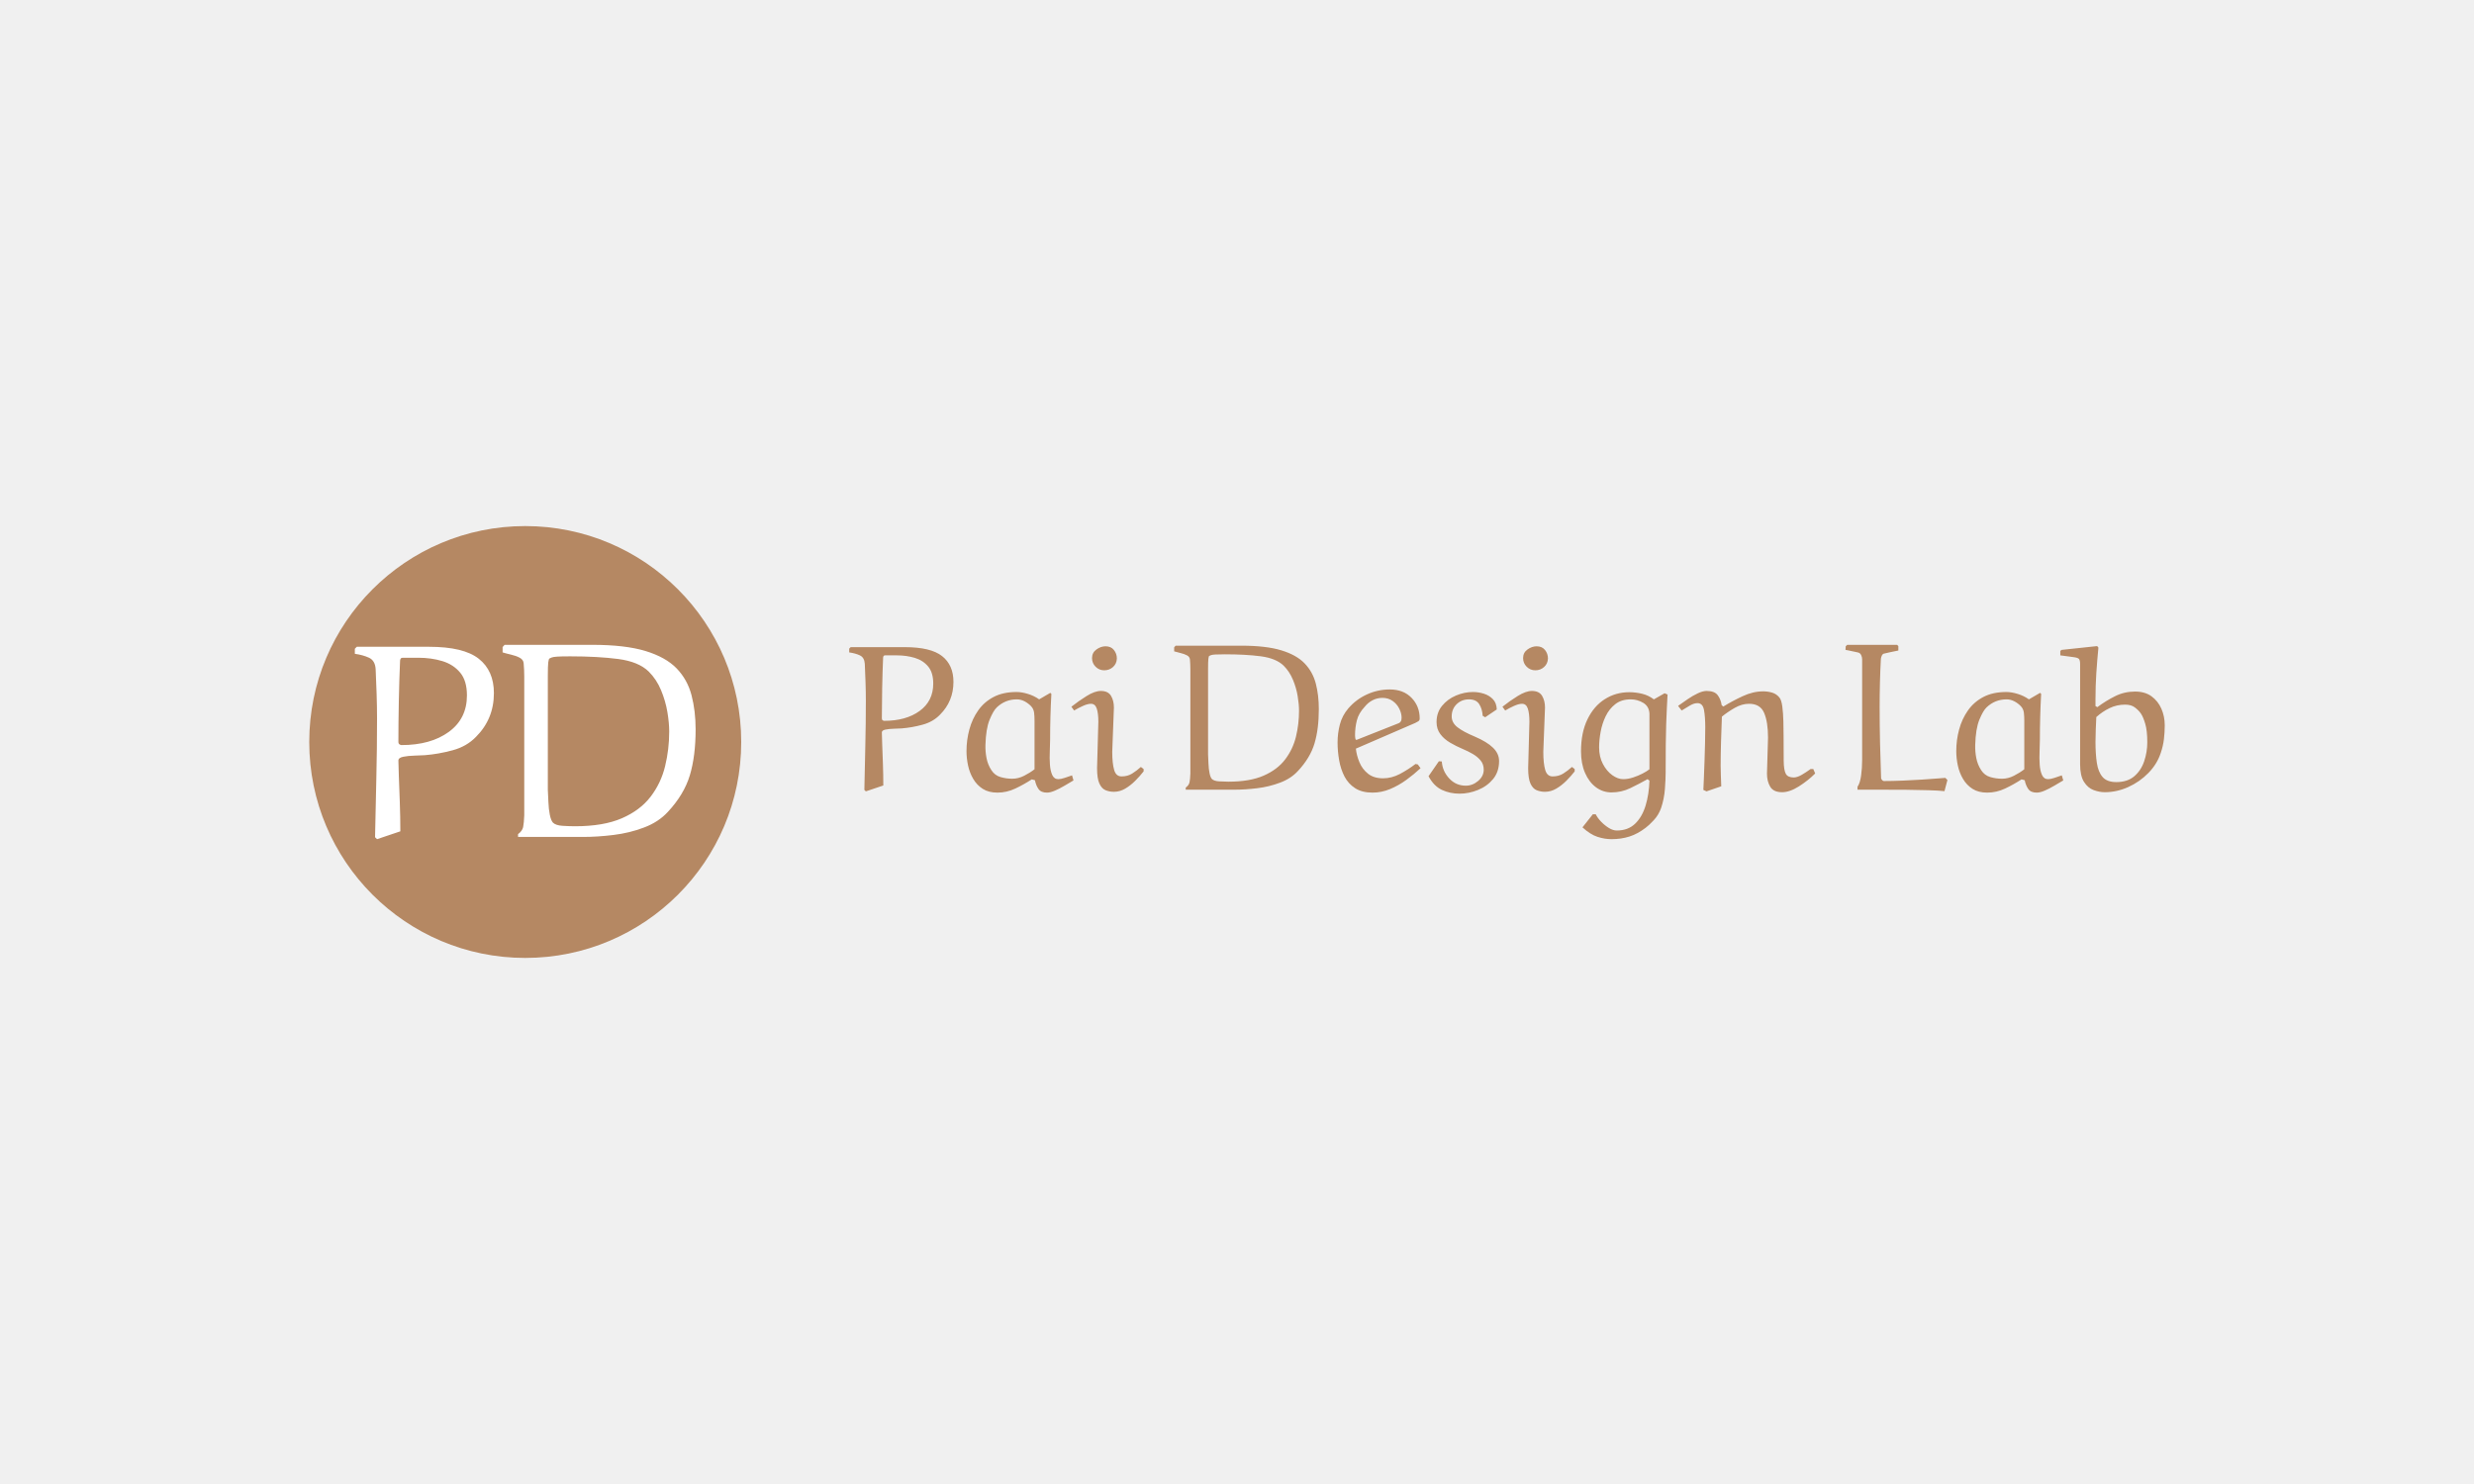
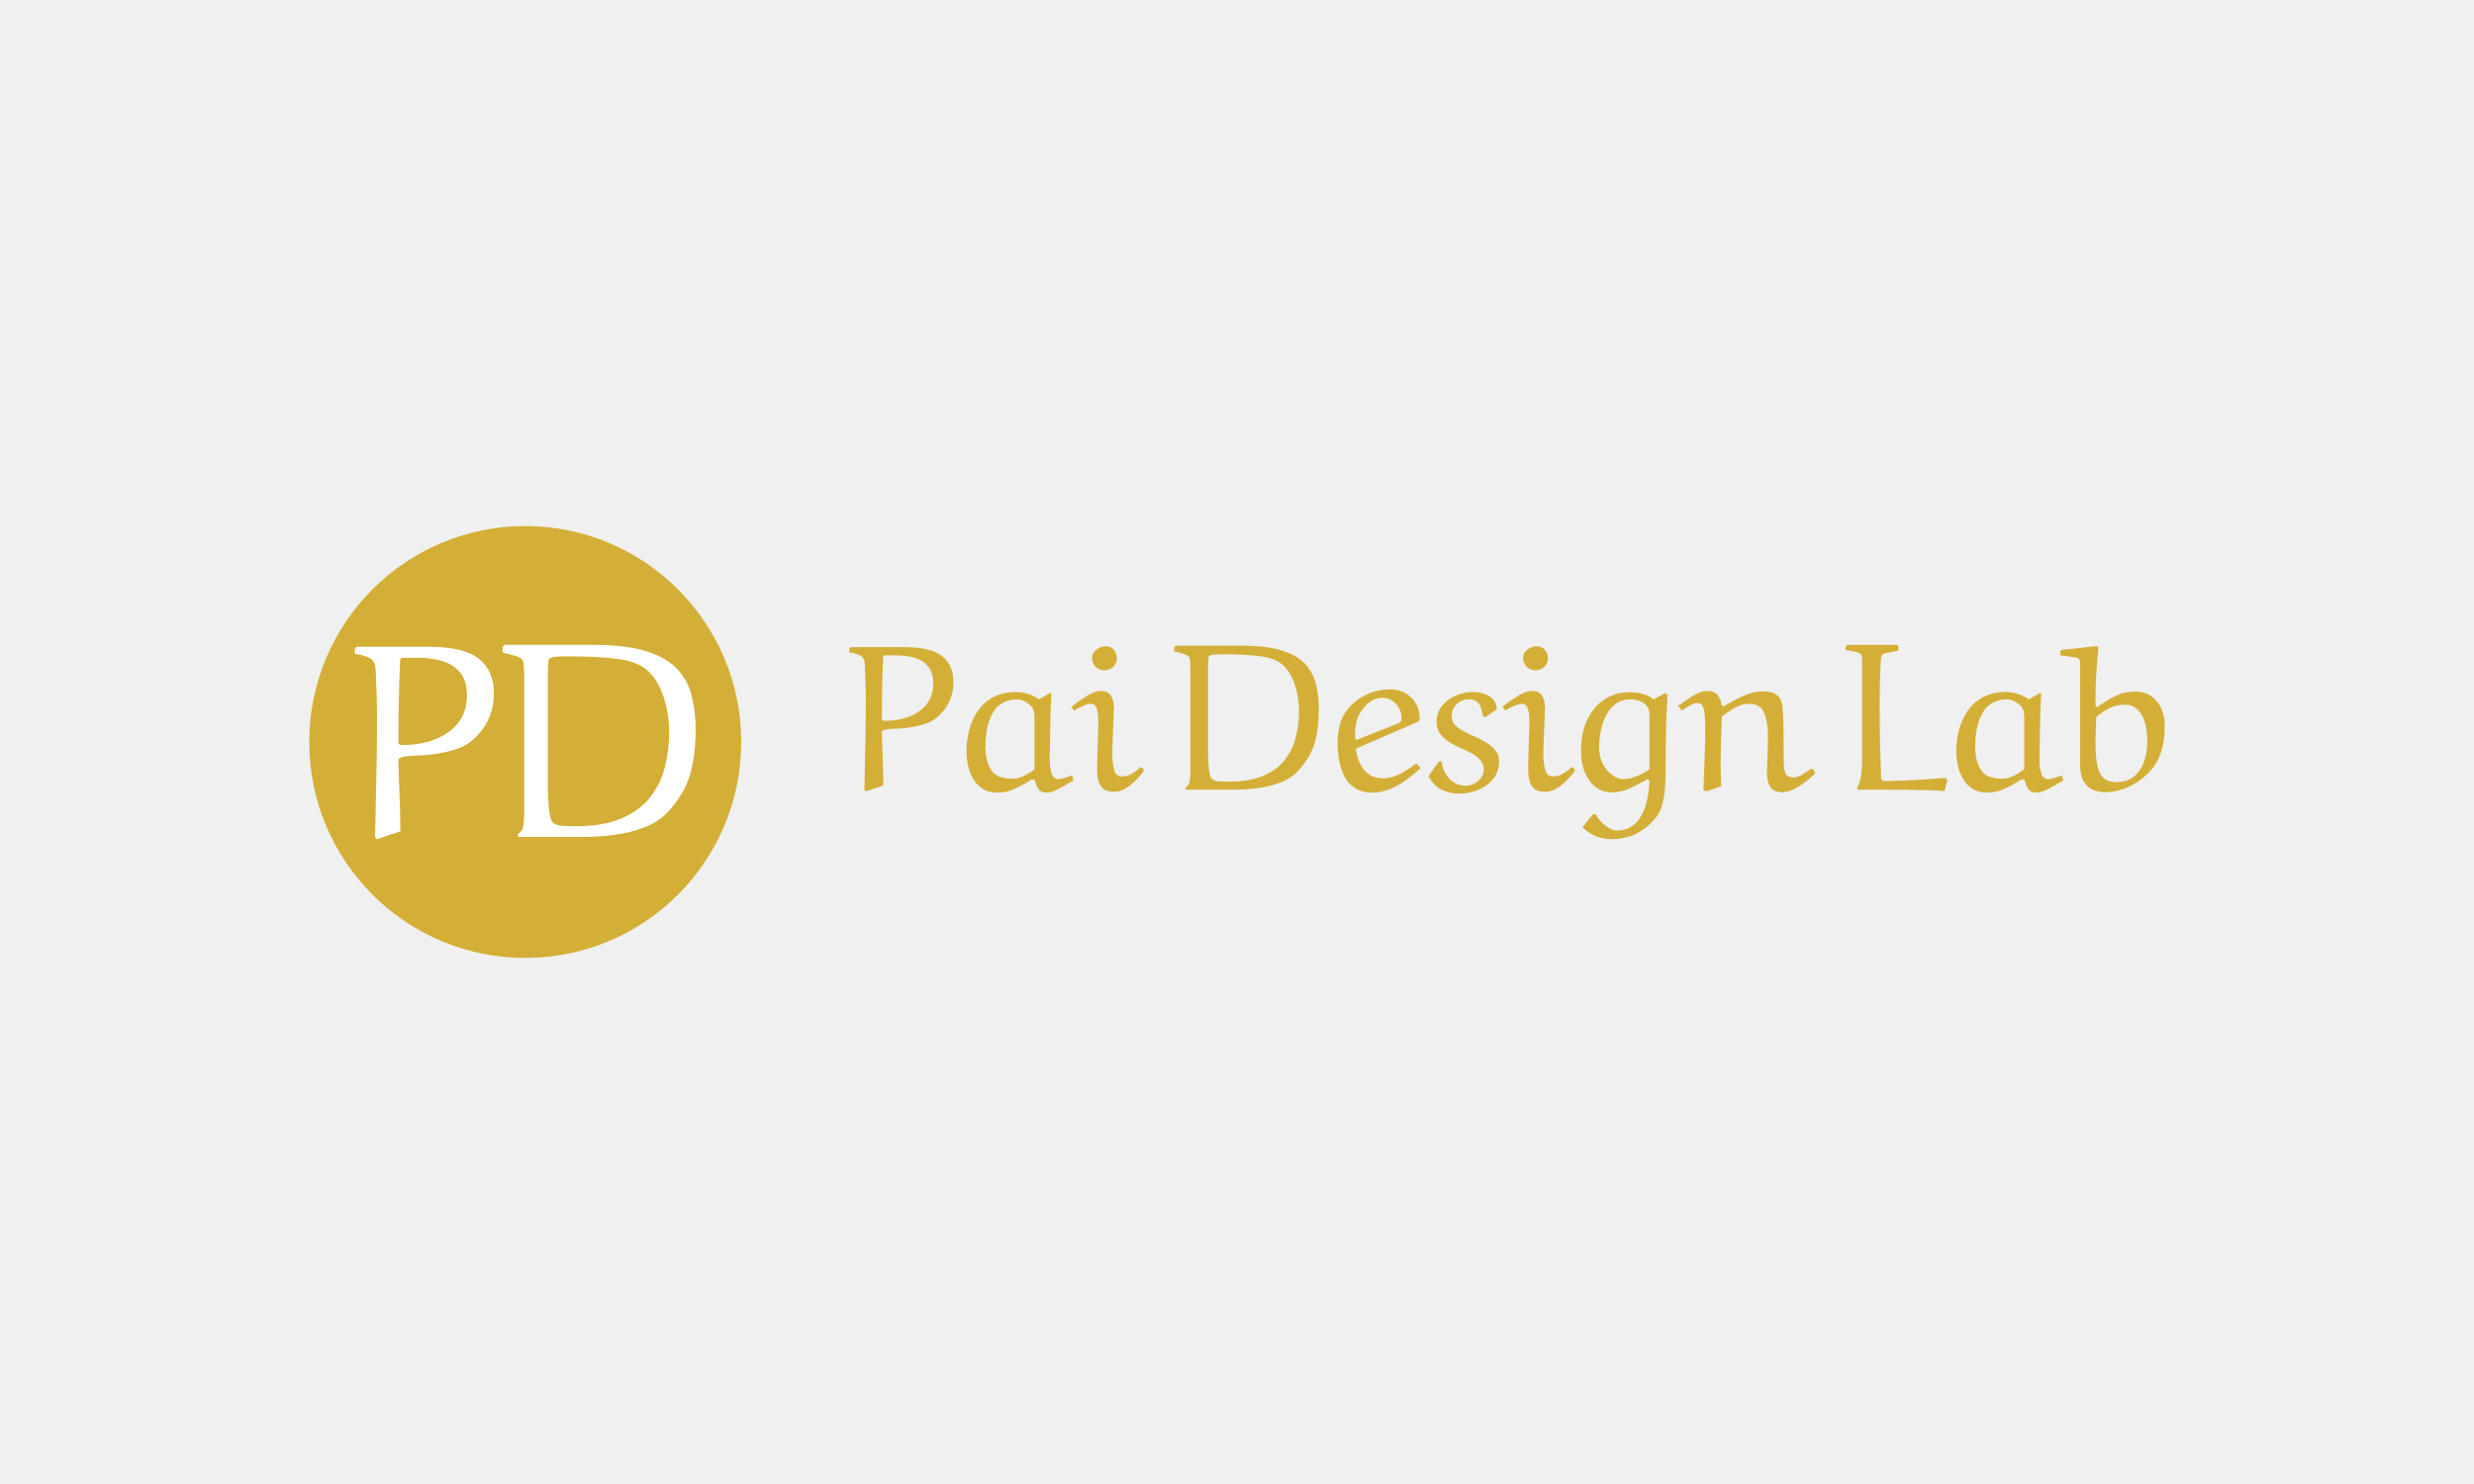
<svg xmlns="http://www.w3.org/2000/svg" version="1.1" width="100%" height="100%" viewBox="0 0 1000 600">
  <rect width="1000" height="600" x="0" y="0" fill="none" />
  <g>
-     <circle r="166.667" cx="405.303" cy="427.525" fill="#b58863" transform="matrix(0.5238094,0,0,0.5238094,0,76.05824)" />
+     <circle r="166.667" cx="405.303" cy="427.525" fill="rgb(212 175 55)" transform="matrix(0.5238094,0,0,0.5238094,0,76.05824)" />
    <path d="M308.926 496.473L308.926 496.473L290.952 502.525L289.416 501.02Q289.868 478.258 290.41 455.376Q290.952 432.523 290.952 409.52L290.952 409.52Q290.952 400.006 290.62 390.341Q290.289 380.707 289.868 371.162L289.868 371.162Q289.416 364.659 284.779 362.491Q280.112 360.323 273.82 359.45L273.82 359.45L273.82 355.566L275.325 354.031L331.056 354.031Q357.702 354.031 369.414 363.244Q381.126 372.457 381.126 389.799L381.126 389.799Q381.126 409.761 367.246 423.611L367.246 423.611Q360.11 430.988 349.271 433.908Q338.432 436.859 327.804 437.702L327.804 437.702Q324.763 437.943 319.886 438.033Q315.008 438.154 311.214 438.906Q307.421 439.659 307.421 441.827L307.421 441.827Q307.421 444.446 307.752 453.328Q308.083 462.21 308.505 473.802Q308.926 485.394 308.926 496.473ZM322.806 362.491L322.806 362.491L310.672 362.491Q309.589 362.491 309.167 363.244Q308.715 363.997 308.715 364.87L308.715 364.87Q308.083 379.171 307.752 396.213Q307.421 413.224 307.421 427.315L307.421 427.315Q307.421 428.82 308.294 429.362Q309.167 429.904 309.799 429.904L309.799 429.904Q332.351 429.904 346.321 419.727Q360.321 409.52 360.321 391.546L360.321 391.546Q360.321 380.255 355.112 373.993Q349.904 367.7 341.353 365.08Q332.772 362.491 322.806 362.491ZM449.833 500.809L399.763 500.809L399.763 498.641Q403.015 496.233 403.677 493.222Q404.31 490.181 404.55 484.099L404.55 484.099L404.55 377.003Q404.55 374.414 404.43 371.825Q404.31 369.205 404.099 366.827L404.099 366.827Q403.888 363.997 401.058 362.491Q398.258 360.986 394.464 360.113Q390.67 359.239 387.84 358.366L387.84 358.366L387.84 354.241L389.376 352.525L457.21 352.525Q482.351 352.525 498.067 357.282Q513.784 362.07 522.154 370.741Q530.494 379.412 533.625 391.425Q536.786 403.469 536.786 417.77L536.786 417.77Q536.786 438.364 532.33 453.208Q527.874 468.051 515.319 481.51L515.319 481.51Q508.153 489.308 496.983 493.523Q485.843 497.768 473.469 499.274Q461.124 500.809 449.833 500.809L449.833 500.809ZM422.736 376.582L422.736 376.582L422.736 464.378Q422.977 468.714 423.188 474.013Q423.398 479.342 424.271 483.677Q425.145 488.013 426.65 489.729L426.65 489.729Q428.818 491.897 434.117 492.228Q439.446 492.559 443.782 492.559L443.782 492.559Q465.67 492.559 479.882 486.387Q494.063 480.215 502.102 469.677Q510.11 459.169 513.242 446.162Q516.403 433.156 516.403 419.516L516.403 419.516Q516.403 412.772 514.988 404.342Q513.573 395.881 510.11 387.541Q506.648 379.171 500.566 373.119L500.566 373.119Q492.768 365.532 477.051 363.455Q461.335 361.407 440.078 361.407L440.078 361.407Q433.153 361.407 430.022 361.618Q426.861 361.829 425.777 362.28L425.777 362.28Q424.693 362.702 424.061 363.033Q423.398 363.364 423.067 366.074Q422.736 368.784 422.736 376.582Z " fill="white" transform="matrix(0.5238094,0,0,0.5238094,0,76.05824)" />
-     <path d="M681.62 461.087L681.62 461.087L668.145 465.623L666.994 464.495Q667.333 447.432 667.739 430.279Q668.145 413.148 668.145 395.905L668.145 395.905Q668.145 388.773 667.897 381.528Q667.649 374.305 667.333 367.151L667.333 367.151Q666.994 362.276 663.519 360.65Q660.02 359.025 655.303 358.371L655.303 358.371L655.303 355.459L656.432 354.308L698.209 354.308Q718.183 354.308 726.963 361.215Q735.743 368.121 735.743 381.121L735.743 381.121Q735.743 396.085 725.338 406.468L725.338 406.468Q719.989 411.997 711.863 414.186Q703.738 416.398 695.771 417.03L695.771 417.03Q693.492 417.211 689.835 417.279Q686.179 417.369 683.335 417.933Q680.491 418.497 680.491 420.122L680.491 420.122Q680.491 422.086 680.74 428.744Q680.988 435.402 681.304 444.092Q681.62 452.781 681.62 461.087ZM692.025 360.65L692.025 360.65L682.929 360.65Q682.116 360.65 681.8 361.215Q681.462 361.779 681.462 362.434L681.462 362.434Q680.988 373.154 680.74 385.929Q680.491 398.681 680.491 409.244L680.491 409.244Q680.491 410.372 681.146 410.778Q681.8 411.185 682.274 411.185L682.274 411.185Q699.179 411.185 709.652 403.556Q720.147 395.905 720.147 382.43L720.147 382.43Q720.147 373.967 716.242 369.272Q712.337 364.555 705.928 362.591Q699.495 360.65 692.025 360.65ZM801.873 394.618L801.873 394.618L810.494 389.585L811.307 390.398Q810.336 408.093 810.336 425.81L810.336 425.81Q810.336 429.557 810.088 434.748Q809.84 439.961 810.178 444.836Q810.494 449.712 811.961 452.962Q813.428 456.212 816.678 456.212L816.678 456.212Q818.461 456.212 821.554 455.219Q824.623 454.248 827.241 453.278L827.241 453.278L828.37 457.182Q825.12 459.123 821.373 461.313Q817.649 463.524 814.06 465.059Q810.494 466.594 807.899 466.594L807.899 466.594Q803.34 466.594 801.399 463.84Q799.435 461.087 798.622 457.024L798.622 457.024L796.185 456.37Q790.181 460.274 783.523 463.434Q776.865 466.594 769.71 466.594L769.71 466.594Q762.872 466.594 758.335 463.682Q753.776 460.748 751.022 456.031Q748.246 451.337 747.028 445.717Q745.809 440.119 745.809 434.59L745.809 434.59Q745.809 425.968 748.021 417.843Q750.21 409.718 754.837 403.15Q759.464 396.559 766.776 392.745Q774.089 388.931 784.494 388.931L784.494 388.931Q788.398 388.931 793.183 390.398Q797.99 391.842 801.873 394.618ZM798.306 448.56L798.306 448.56L798.306 411.185Q798.306 407.935 797.99 405.023Q797.652 402.089 795.711 399.967L795.711 399.967Q793.589 397.71 790.678 396.153Q787.744 394.618 784.652 394.618L784.652 394.618Q775.714 394.618 769.214 400.78L769.214 400.78Q766.46 403.398 763.616 410.372Q760.773 417.369 760.434 429.715L760.434 429.715Q760.276 434.748 761.247 439.871Q762.24 444.994 764.993 449.215L764.993 449.215Q767.589 453.278 772.058 454.587Q776.526 455.873 781.086 455.873L781.086 455.873Q785.803 455.873 790.272 453.594Q794.74 451.337 798.306 448.56ZM861.841 363.088L861.841 363.088Q861.683 367.151 858.839 369.678Q855.995 372.184 852.091 372.184L852.091 372.184Q848.186 372.184 845.433 369.43Q842.679 366.654 842.679 362.772L842.679 362.772Q842.679 358.529 846.087 356.091Q849.495 353.654 853.061 353.654L853.061 353.654Q857.304 353.654 859.561 356.498Q861.841 359.341 861.841 363.088ZM859.561 400.96L859.561 400.96L858.275 435.086Q858.275 444.024 859.742 449.057Q861.186 454.09 865.43 454.09L865.43 454.09Q870.124 454.09 873.622 451.901Q877.121 449.712 880.371 446.777L880.371 446.777L882.492 448.403L882.492 450.186Q879.716 453.774 876.06 457.43Q872.404 461.087 868.273 463.524Q864.12 465.962 859.561 465.962L859.561 465.962Q856.153 465.962 853.151 464.743Q850.15 463.524 848.367 459.62Q846.561 455.715 846.561 447.748L846.561 447.748L847.554 411.839Q847.554 405.497 846.335 401.773Q845.117 398.026 841.866 398.026L841.866 398.026Q839.248 398.026 835.524 399.742Q831.778 401.434 828.866 403.217L828.866 403.217L826.745 400.306Q832.274 395.905 838.526 392.023Q844.778 388.118 849.495 388.118L849.495 388.118Q855.025 388.118 857.304 391.842Q859.561 395.589 859.561 400.96ZM952.527 464.337L914.993 464.337L914.993 462.712Q917.431 460.906 917.905 458.649Q918.401 456.37 918.559 451.811L918.559 451.811L918.559 371.529Q918.559 369.588 918.469 367.647Q918.401 365.684 918.243 363.901L918.243 363.901Q918.063 361.779 915.964 360.65Q913.842 359.522 910.998 358.867Q908.154 358.213 906.055 357.558L906.055 357.558L906.055 354.466L907.184 353.18L958.057 353.18Q976.903 353.18 988.684 356.746Q1000.466 360.334 1006.718 366.835Q1012.969 373.335 1015.339 382.34Q1017.687 391.368 1017.687 402.089L1017.687 402.089Q1017.687 417.527 1014.346 428.654Q1011.028 439.781 1001.594 449.87L1001.594 449.87Q996.245 455.715 987.872 458.875Q979.498 462.057 970.244 463.186Q960.968 464.337 952.527 464.337L952.527 464.337ZM932.214 371.213L932.214 371.213L932.214 437.027Q932.372 440.277 932.53 444.25Q932.688 448.245 933.343 451.495Q933.997 454.745 935.126 456.031L935.126 456.031Q936.751 457.656 940.746 457.904Q944.718 458.153 947.968 458.153L947.968 458.153Q964.376 458.153 975.029 453.526Q985.682 448.899 991.686 441Q997.69 433.123 1000.059 423.372Q1002.407 413.622 1002.407 403.398L1002.407 403.398Q1002.407 398.342 1001.346 392.023Q1000.308 385.681 997.69 379.429Q995.094 373.154 990.557 368.618L990.557 368.618Q984.689 362.93 972.908 361.373Q961.126 359.838 945.214 359.838L945.214 359.838Q940.001 359.838 937.653 359.996Q935.306 360.154 934.494 360.492L934.494 360.492Q933.681 360.808 933.185 361.057Q932.688 361.305 932.462 363.336Q932.214 365.368 932.214 371.213ZM1092.122 412.81L1092.122 412.81L1046.283 432.649Q1046.779 437.682 1048.968 443.031Q1051.158 448.403 1055.627 451.969Q1060.095 455.557 1067.25 455.557L1067.25 455.557Q1073.908 455.557 1080.341 452.149Q1086.751 448.718 1092.28 444.498L1092.28 444.498L1094.063 444.836L1096.185 447.748Q1091.129 452.465 1085.216 456.776Q1079.28 461.087 1072.69 463.84Q1066.122 466.594 1059.125 466.594L1059.125 466.594Q1051 466.594 1045.718 463.186Q1040.437 459.778 1037.503 454.18Q1034.591 448.56 1033.373 441.654Q1032.154 434.748 1032.154 427.932L1032.154 427.932Q1032.154 420.777 1033.937 413.961Q1035.72 407.122 1040.437 401.592L1040.437 401.592Q1046.441 394.618 1054.814 390.804Q1063.188 386.967 1072.441 386.967L1072.441 386.967Q1083.004 386.967 1089.278 393.467Q1095.53 399.967 1095.53 409.402L1095.53 409.402Q1095.53 410.869 1094.47 411.523Q1093.409 412.155 1092.122 412.81ZM1053.121 400.306L1053.121 400.306Q1048.404 405.339 1047.027 410.869Q1045.628 416.398 1045.628 422.402L1045.628 422.402Q1045.628 423.056 1045.718 423.779Q1045.809 424.523 1045.967 425.336L1045.967 425.336L1046.621 425.968L1079.438 412.968Q1080.25 412.652 1080.905 411.681Q1081.56 410.711 1081.56 408.747L1081.56 408.747Q1081.56 405.339 1079.754 401.773Q1077.971 398.184 1074.653 395.837Q1071.313 393.467 1066.754 393.467L1066.754 393.467Q1062.691 393.467 1059.215 395.273Q1055.717 397.056 1053.121 400.306ZM1155.002 402.405L1155.002 402.405L1146.064 408.431L1144.123 407.28Q1143.785 401.931 1141.438 398.275Q1139.068 394.618 1133.561 394.618L1133.561 394.618Q1127.873 394.618 1124.036 398.342Q1120.222 402.089 1120.222 407.777L1120.222 407.777Q1120.222 412.652 1124.691 416.15Q1129.16 419.648 1138.097 423.372L1138.097 423.372Q1147.532 427.435 1152.158 431.994Q1156.785 436.531 1156.785 442.218L1156.785 442.218Q1156.785 450.524 1152.158 456.121Q1147.532 461.719 1140.467 464.563Q1133.38 467.406 1126.248 467.406L1126.248 467.406Q1118.935 467.406 1112.661 464.495Q1106.409 461.561 1102.346 453.932L1102.346 453.932L1110.314 442.399L1112.593 442.557Q1113.067 450.028 1118.281 455.625Q1123.472 461.245 1131.123 461.245L1131.123 461.245Q1136.314 461.245 1140.625 457.588Q1144.936 453.932 1144.936 448.899L1144.936 448.899Q1144.936 444.656 1142.498 441.744Q1140.061 438.81 1136.405 436.711Q1132.748 434.59 1128.844 432.965L1128.844 432.965Q1123.81 430.843 1119.093 428.09Q1114.376 425.336 1111.442 421.431Q1108.531 417.527 1108.531 412.155L1108.531 412.155Q1108.531 404.842 1112.751 399.651Q1116.972 394.46 1123.472 391.684Q1129.972 388.931 1136.63 388.931L1136.63 388.931Q1140.873 388.931 1145.004 390.217Q1149.157 391.526 1152 394.46Q1154.844 397.372 1155.002 402.405ZM1194.5 363.088L1194.5 363.088Q1194.319 367.151 1191.475 369.678Q1188.631 372.184 1184.749 372.184L1184.749 372.184Q1180.845 372.184 1178.069 369.43Q1175.315 366.654 1175.315 362.772L1175.315 362.772Q1175.315 358.529 1178.723 356.091Q1182.131 353.654 1185.72 353.654L1185.72 353.654Q1189.94 353.654 1192.22 356.498Q1194.5 359.341 1194.5 363.088ZM1192.22 400.96L1192.22 400.96L1190.911 435.086Q1190.911 444.024 1192.378 449.057Q1193.845 454.09 1198.066 454.09L1198.066 454.09Q1202.783 454.09 1206.281 451.901Q1209.757 449.712 1213.007 446.777L1213.007 446.777L1215.129 448.403L1215.129 450.186Q1212.375 453.774 1208.719 457.43Q1205.062 461.087 1200.909 463.524Q1196.757 465.962 1192.22 465.962L1192.22 465.962Q1188.812 465.962 1185.788 464.743Q1182.786 463.524 1181.003 459.62Q1179.22 455.715 1179.22 447.748L1179.22 447.748L1180.19 411.839Q1180.19 405.497 1178.971 401.773Q1177.753 398.026 1174.503 398.026L1174.503 398.026Q1171.907 398.026 1168.16 399.742Q1164.436 401.434 1161.502 403.217L1161.502 403.217L1159.381 400.306Q1164.91 395.905 1171.162 392.023Q1177.437 388.118 1182.131 388.118L1182.131 388.118Q1187.661 388.118 1189.94 391.842Q1192.22 395.589 1192.22 400.96ZM1272.817 457.34L1271.35 456.212Q1265.008 459.778 1258.102 463.118Q1251.195 466.436 1243.567 466.436L1243.567 466.436Q1236.909 466.436 1231.537 462.464Q1226.188 458.469 1223.096 451.337Q1220.004 444.182 1220.004 434.748L1220.004 434.748Q1220.004 420.28 1224.969 410.056Q1229.912 399.809 1238.376 394.46Q1246.817 389.089 1257.222 389.089L1257.222 389.089Q1262.255 389.089 1267.22 390.307Q1272.163 391.526 1276.225 394.618L1276.225 394.618L1284.509 389.901L1286.788 390.872Q1286.472 396.401 1286.224 401.841Q1285.976 407.28 1285.727 413.961Q1285.502 420.619 1285.411 429.624Q1285.321 438.652 1285.321 451.337L1285.321 451.337Q1285.321 456.031 1284.757 463.75Q1284.193 471.469 1281.755 478.624L1281.755 478.624Q1279.814 483.995 1276.067 487.968Q1272.321 491.963 1269.883 493.746L1269.883 493.746Q1263.722 498.463 1257.38 500.494Q1251.037 502.525 1243.567 502.525L1243.567 502.525Q1238.195 502.525 1232.688 500.72Q1227.158 498.937 1221.132 493.407L1221.132 493.407L1229.099 483.341L1231.379 483.341Q1232.846 486.275 1235.6 489.119Q1238.376 491.963 1241.535 493.904Q1244.695 495.845 1247.629 495.845L1247.629 495.845Q1256.251 495.845 1261.69 490.653Q1267.13 485.462 1269.816 476.683Q1272.501 467.903 1272.817 457.34L1272.817 457.34ZM1272.817 448.56L1272.817 448.56L1272.817 405.655Q1272.501 399.967 1268.033 397.304Q1263.564 394.618 1258.35 394.618L1258.35 394.618Q1251.195 394.618 1246.501 398.275Q1241.784 401.931 1239.008 407.686Q1236.254 413.464 1235.126 419.806Q1233.974 426.149 1233.974 431.656L1233.974 431.656Q1233.974 438.968 1236.909 444.498Q1239.82 450.028 1244.131 453.12Q1248.442 456.212 1252.504 456.212L1252.504 456.212Q1256.251 456.212 1260.223 454.903Q1264.196 453.594 1267.626 451.811Q1271.034 450.028 1272.817 448.56ZM1328.227 461.719L1328.227 461.719L1316.851 465.623L1314.414 464.495Q1314.572 461.403 1314.82 455.399Q1315.068 449.373 1315.317 442.151Q1315.565 434.906 1315.723 427.999Q1315.881 421.093 1315.881 416.218L1315.881 416.218Q1315.881 408.093 1314.91 402.811Q1313.94 397.53 1309.877 397.53L1309.877 397.53Q1307.259 397.53 1304.257 399.245Q1301.256 400.96 1297.69 403.217L1297.69 403.217L1294.913 399.651Q1298.321 397.214 1302.226 394.528Q1306.131 391.842 1310.035 389.991Q1313.94 388.118 1316.851 388.118L1316.851 388.118Q1323.036 388.118 1325.473 391.368Q1327.911 394.618 1328.565 399.155L1328.565 399.155L1329.852 400.148Q1336.69 395.905 1344.725 392.181Q1352.76 388.434 1360.569 388.434L1360.569 388.434Q1364.135 388.434 1367.476 389.405Q1370.816 390.398 1373.073 393.151L1373.073 393.151Q1374.698 395.092 1375.353 400.216Q1376.007 405.339 1376.165 411.591Q1376.323 417.843 1376.323 423.056L1376.323 423.056Q1376.323 435.244 1376.414 442.218Q1376.504 449.215 1378.039 452.059Q1379.573 454.903 1384.132 454.903L1384.132 454.903Q1386.886 454.903 1390.475 452.781Q1394.041 450.682 1397.133 448.403L1397.133 448.403L1399.254 448.403L1400.699 451.811Q1395.192 457.34 1388.105 461.809Q1381.04 466.278 1375.195 466.278L1375.195 466.278Q1368.537 466.278 1366.009 462.057Q1363.504 457.837 1363.504 451.969L1363.504 451.969L1364.316 424.185Q1364.316 411.997 1361.292 405.023Q1358.29 398.026 1349.691 398.026L1349.691 398.026Q1344.161 398.026 1338.631 401.186Q1333.102 404.369 1328.723 407.935L1328.723 407.935Q1328.385 416.714 1328.069 426.78Q1327.753 436.869 1327.753 445.807L1327.753 445.807Q1327.753 449.215 1327.911 453.029Q1328.069 456.844 1328.227 461.719ZM1501.135 455.219L1502.76 456.844L1500.481 465.465Q1495.944 464.969 1488.135 464.743Q1480.326 464.495 1470.824 464.405Q1461.322 464.337 1451.572 464.337Q1441.821 464.337 1433.38 464.337L1433.38 464.337L1433.38 462.057Q1435.321 459.281 1436.134 453.526Q1436.946 447.748 1436.946 441.406L1436.946 441.406L1436.946 363.743Q1436.946 361.96 1436.134 360.334Q1435.321 358.709 1433.538 358.371L1433.538 358.371Q1431.913 358.055 1429.724 357.558Q1427.512 357.084 1425.887 356.746Q1424.262 356.43 1424.104 356.43L1424.104 356.43L1424.262 353.654L1425.413 352.525L1463.917 352.525L1464.888 353.496L1464.888 356.904Q1464.888 356.904 1462.947 357.31Q1461.006 357.716 1458.568 358.213Q1456.131 358.709 1454.325 359.183L1454.325 359.183Q1452.881 359.341 1452.226 360.65Q1451.572 361.96 1451.414 363.246L1451.414 363.246Q1450.443 380.963 1450.443 400.78L1450.443 400.78Q1450.443 414.593 1450.759 428.496Q1451.075 442.399 1451.572 455.557L1451.572 455.557Q1451.73 456.212 1452.384 456.934Q1453.039 457.656 1453.693 457.656L1453.693 457.656Q1460.013 457.656 1467.98 457.34Q1475.947 457.024 1483.418 456.528Q1490.888 456.031 1495.854 455.625Q1500.819 455.219 1501.135 455.219L1501.135 455.219ZM1565.64 394.618L1565.64 394.618L1574.262 389.585L1575.074 390.398Q1574.104 408.093 1574.104 425.81L1574.104 425.81Q1574.104 429.557 1573.856 434.748Q1573.607 439.961 1573.946 444.836Q1574.262 449.712 1575.729 452.962Q1577.196 456.212 1580.446 456.212L1580.446 456.212Q1582.229 456.212 1585.321 455.219Q1588.391 454.248 1591.009 453.278L1591.009 453.278L1592.137 457.182Q1588.887 459.123 1585.141 461.313Q1581.417 463.524 1577.828 465.059Q1574.262 466.594 1571.666 466.594L1571.666 466.594Q1567.107 466.594 1565.166 463.84Q1563.203 461.087 1562.39 457.024L1562.39 457.024L1559.952 456.37Q1553.949 460.274 1547.291 463.434Q1540.633 466.594 1533.478 466.594L1533.478 466.594Q1526.639 466.594 1522.103 463.682Q1517.544 460.748 1514.79 456.031Q1512.014 451.337 1510.795 445.717Q1509.576 440.119 1509.576 434.59L1509.576 434.59Q1509.576 425.968 1511.788 417.843Q1513.977 409.718 1518.604 403.15Q1523.231 396.559 1530.544 392.745Q1537.856 388.931 1548.261 388.931L1548.261 388.931Q1552.166 388.931 1556.951 390.398Q1561.758 391.842 1565.64 394.618ZM1562.074 448.56L1562.074 448.56L1562.074 411.185Q1562.074 407.935 1561.758 405.023Q1561.42 402.089 1559.479 399.967L1559.479 399.967Q1557.357 397.71 1554.445 396.153Q1551.511 394.618 1548.419 394.618L1548.419 394.618Q1539.482 394.618 1532.981 400.78L1532.981 400.78Q1530.228 403.398 1527.384 410.372Q1524.54 417.369 1524.202 429.715L1524.202 429.715Q1524.044 434.748 1525.014 439.871Q1526.007 444.994 1528.761 449.215L1528.761 449.215Q1531.356 453.278 1535.825 454.587Q1540.294 455.873 1544.853 455.873L1544.853 455.873Q1549.57 455.873 1554.039 453.594Q1558.508 451.337 1562.074 448.56ZM1589.858 360.65L1589.858 357.242L1590.828 356.43L1618.296 353.496L1619.266 354.647Q1618.296 364.555 1617.641 374.463Q1617.009 384.372 1617.009 394.46L1617.009 394.46L1617.009 399.809L1618.454 400.622Q1624.954 395.747 1632.109 392.181Q1639.263 388.592 1647.547 388.592L1647.547 388.592Q1655.198 388.592 1660.231 392.248Q1665.264 395.905 1667.859 401.841Q1670.455 407.777 1670.455 414.593L1670.455 414.593Q1670.455 419.964 1669.823 425.336Q1669.169 430.685 1667.386 435.899L1667.386 435.899Q1664.609 444.498 1657.861 451.404Q1651.135 458.311 1642.265 462.306Q1633.418 466.278 1624.141 466.278L1624.141 466.278Q1620.079 466.278 1615.61 464.653Q1611.141 463.028 1608.139 458.311Q1605.138 453.594 1605.138 444.656L1605.138 444.656L1605.138 367.309Q1605.138 364.397 1604.235 363.404Q1603.355 362.434 1600.104 362.027Q1596.854 361.621 1589.858 360.65L1589.858 360.65ZM1617.641 408.273L1617.641 408.273Q1617.483 412.336 1617.235 417.527Q1617.009 422.718 1617.009 427.435L1617.009 427.435Q1617.009 436.531 1618.048 443.618Q1619.108 450.682 1622.516 454.587Q1625.947 458.469 1633.079 458.469L1633.079 458.469Q1641.701 458.469 1646.982 453.932Q1652.264 449.373 1654.611 442.309Q1656.981 435.244 1656.981 427.774L1656.981 427.774Q1656.981 418.836 1655.423 413.554Q1653.889 408.273 1652.106 405.655L1652.106 405.655Q1650.481 403.217 1647.547 400.96Q1644.635 398.681 1639.918 398.681L1639.918 398.681Q1633.418 398.681 1627.888 401.367Q1622.358 404.03 1617.641 408.273Z " fill="#b58863" transform="matrix(0.5238094,0,0,0.5238094,0,76.05824)" />
+     <path d="M681.62 461.087L681.62 461.087L668.145 465.623L666.994 464.495Q667.333 447.432 667.739 430.279Q668.145 413.148 668.145 395.905L668.145 395.905Q668.145 388.773 667.897 381.528Q667.649 374.305 667.333 367.151L667.333 367.151Q666.994 362.276 663.519 360.65Q660.02 359.025 655.303 358.371L655.303 358.371L655.303 355.459L656.432 354.308L698.209 354.308Q718.183 354.308 726.963 361.215Q735.743 368.121 735.743 381.121L735.743 381.121Q735.743 396.085 725.338 406.468L725.338 406.468Q719.989 411.997 711.863 414.186Q703.738 416.398 695.771 417.03L695.771 417.03Q693.492 417.211 689.835 417.279Q686.179 417.369 683.335 417.933Q680.491 418.497 680.491 420.122L680.491 420.122Q680.491 422.086 680.74 428.744Q680.988 435.402 681.304 444.092Q681.62 452.781 681.62 461.087ZM692.025 360.65L692.025 360.65L682.929 360.65Q682.116 360.65 681.8 361.215Q681.462 361.779 681.462 362.434L681.462 362.434Q680.988 373.154 680.74 385.929Q680.491 398.681 680.491 409.244L680.491 409.244Q680.491 410.372 681.146 410.778Q681.8 411.185 682.274 411.185L682.274 411.185Q699.179 411.185 709.652 403.556Q720.147 395.905 720.147 382.43L720.147 382.43Q720.147 373.967 716.242 369.272Q712.337 364.555 705.928 362.591Q699.495 360.65 692.025 360.65ZM801.873 394.618L801.873 394.618L810.494 389.585L811.307 390.398Q810.336 408.093 810.336 425.81L810.336 425.81Q810.336 429.557 810.088 434.748Q809.84 439.961 810.178 444.836Q810.494 449.712 811.961 452.962Q813.428 456.212 816.678 456.212L816.678 456.212Q818.461 456.212 821.554 455.219Q824.623 454.248 827.241 453.278L827.241 453.278L828.37 457.182Q825.12 459.123 821.373 461.313Q817.649 463.524 814.06 465.059Q810.494 466.594 807.899 466.594L807.899 466.594Q803.34 466.594 801.399 463.84Q799.435 461.087 798.622 457.024L798.622 457.024L796.185 456.37Q790.181 460.274 783.523 463.434Q776.865 466.594 769.71 466.594L769.71 466.594Q762.872 466.594 758.335 463.682Q753.776 460.748 751.022 456.031Q748.246 451.337 747.028 445.717Q745.809 440.119 745.809 434.59L745.809 434.59Q745.809 425.968 748.021 417.843Q750.21 409.718 754.837 403.15Q759.464 396.559 766.776 392.745Q774.089 388.931 784.494 388.931L784.494 388.931Q788.398 388.931 793.183 390.398Q797.99 391.842 801.873 394.618ZM798.306 448.56L798.306 448.56L798.306 411.185Q798.306 407.935 797.99 405.023Q797.652 402.089 795.711 399.967L795.711 399.967Q793.589 397.71 790.678 396.153Q787.744 394.618 784.652 394.618L784.652 394.618Q775.714 394.618 769.214 400.78L769.214 400.78Q766.46 403.398 763.616 410.372Q760.773 417.369 760.434 429.715L760.434 429.715Q760.276 434.748 761.247 439.871Q762.24 444.994 764.993 449.215L764.993 449.215Q767.589 453.278 772.058 454.587Q776.526 455.873 781.086 455.873L781.086 455.873Q785.803 455.873 790.272 453.594Q794.74 451.337 798.306 448.56ZM861.841 363.088L861.841 363.088Q861.683 367.151 858.839 369.678Q855.995 372.184 852.091 372.184L852.091 372.184Q848.186 372.184 845.433 369.43Q842.679 366.654 842.679 362.772L842.679 362.772Q842.679 358.529 846.087 356.091Q849.495 353.654 853.061 353.654L853.061 353.654Q857.304 353.654 859.561 356.498Q861.841 359.341 861.841 363.088ZM859.561 400.96L859.561 400.96L858.275 435.086Q858.275 444.024 859.742 449.057Q861.186 454.09 865.43 454.09L865.43 454.09Q870.124 454.09 873.622 451.901Q877.121 449.712 880.371 446.777L880.371 446.777L882.492 448.403L882.492 450.186Q879.716 453.774 876.06 457.43Q872.404 461.087 868.273 463.524Q864.12 465.962 859.561 465.962L859.561 465.962Q856.153 465.962 853.151 464.743Q850.15 463.524 848.367 459.62Q846.561 455.715 846.561 447.748L846.561 447.748L847.554 411.839Q847.554 405.497 846.335 401.773Q845.117 398.026 841.866 398.026L841.866 398.026Q839.248 398.026 835.524 399.742Q831.778 401.434 828.866 403.217L828.866 403.217L826.745 400.306Q832.274 395.905 838.526 392.023Q844.778 388.118 849.495 388.118L849.495 388.118Q855.025 388.118 857.304 391.842Q859.561 395.589 859.561 400.96ZM952.527 464.337L914.993 464.337L914.993 462.712Q917.431 460.906 917.905 458.649Q918.401 456.37 918.559 451.811L918.559 451.811L918.559 371.529Q918.559 369.588 918.469 367.647Q918.401 365.684 918.243 363.901L918.243 363.901Q918.063 361.779 915.964 360.65Q913.842 359.522 910.998 358.867Q908.154 358.213 906.055 357.558L906.055 357.558L906.055 354.466L907.184 353.18L958.057 353.18Q976.903 353.18 988.684 356.746Q1000.466 360.334 1006.718 366.835Q1012.969 373.335 1015.339 382.34Q1017.687 391.368 1017.687 402.089L1017.687 402.089Q1017.687 417.527 1014.346 428.654Q1011.028 439.781 1001.594 449.87L1001.594 449.87Q996.245 455.715 987.872 458.875Q979.498 462.057 970.244 463.186Q960.968 464.337 952.527 464.337L952.527 464.337ZM932.214 371.213L932.214 371.213L932.214 437.027Q932.372 440.277 932.53 444.25Q932.688 448.245 933.343 451.495Q933.997 454.745 935.126 456.031L935.126 456.031Q936.751 457.656 940.746 457.904Q944.718 458.153 947.968 458.153L947.968 458.153Q964.376 458.153 975.029 453.526Q985.682 448.899 991.686 441Q997.69 433.123 1000.059 423.372Q1002.407 413.622 1002.407 403.398L1002.407 403.398Q1002.407 398.342 1001.346 392.023Q1000.308 385.681 997.69 379.429Q995.094 373.154 990.557 368.618L990.557 368.618Q984.689 362.93 972.908 361.373Q961.126 359.838 945.214 359.838L945.214 359.838Q940.001 359.838 937.653 359.996Q935.306 360.154 934.494 360.492L934.494 360.492Q933.681 360.808 933.185 361.057Q932.688 361.305 932.462 363.336Q932.214 365.368 932.214 371.213ZM1092.122 412.81L1092.122 412.81L1046.283 432.649Q1046.779 437.682 1048.968 443.031Q1051.158 448.403 1055.627 451.969Q1060.095 455.557 1067.25 455.557L1067.25 455.557Q1073.908 455.557 1080.341 452.149Q1086.751 448.718 1092.28 444.498L1092.28 444.498L1094.063 444.836L1096.185 447.748Q1091.129 452.465 1085.216 456.776Q1079.28 461.087 1072.69 463.84Q1066.122 466.594 1059.125 466.594L1059.125 466.594Q1051 466.594 1045.718 463.186Q1040.437 459.778 1037.503 454.18Q1034.591 448.56 1033.373 441.654Q1032.154 434.748 1032.154 427.932L1032.154 427.932Q1032.154 420.777 1033.937 413.961Q1035.72 407.122 1040.437 401.592L1040.437 401.592Q1046.441 394.618 1054.814 390.804Q1063.188 386.967 1072.441 386.967L1072.441 386.967Q1083.004 386.967 1089.278 393.467Q1095.53 399.967 1095.53 409.402L1095.53 409.402Q1095.53 410.869 1094.47 411.523Q1093.409 412.155 1092.122 412.81ZM1053.121 400.306L1053.121 400.306Q1048.404 405.339 1047.027 410.869Q1045.628 416.398 1045.628 422.402L1045.628 422.402Q1045.628 423.056 1045.718 423.779Q1045.809 424.523 1045.967 425.336L1045.967 425.336L1046.621 425.968L1079.438 412.968Q1080.25 412.652 1080.905 411.681Q1081.56 410.711 1081.56 408.747L1081.56 408.747Q1081.56 405.339 1079.754 401.773Q1077.971 398.184 1074.653 395.837Q1071.313 393.467 1066.754 393.467L1066.754 393.467Q1062.691 393.467 1059.215 395.273Q1055.717 397.056 1053.121 400.306ZM1155.002 402.405L1155.002 402.405L1146.064 408.431L1144.123 407.28Q1143.785 401.931 1141.438 398.275Q1139.068 394.618 1133.561 394.618L1133.561 394.618Q1127.873 394.618 1124.036 398.342Q1120.222 402.089 1120.222 407.777L1120.222 407.777Q1120.222 412.652 1124.691 416.15Q1129.16 419.648 1138.097 423.372L1138.097 423.372Q1147.532 427.435 1152.158 431.994Q1156.785 436.531 1156.785 442.218L1156.785 442.218Q1156.785 450.524 1152.158 456.121Q1147.532 461.719 1140.467 464.563Q1133.38 467.406 1126.248 467.406L1126.248 467.406Q1118.935 467.406 1112.661 464.495Q1106.409 461.561 1102.346 453.932L1102.346 453.932L1110.314 442.399L1112.593 442.557Q1113.067 450.028 1118.281 455.625Q1123.472 461.245 1131.123 461.245L1131.123 461.245Q1136.314 461.245 1140.625 457.588Q1144.936 453.932 1144.936 448.899L1144.936 448.899Q1144.936 444.656 1142.498 441.744Q1140.061 438.81 1136.405 436.711Q1132.748 434.59 1128.844 432.965L1128.844 432.965Q1123.81 430.843 1119.093 428.09Q1114.376 425.336 1111.442 421.431Q1108.531 417.527 1108.531 412.155L1108.531 412.155Q1108.531 404.842 1112.751 399.651Q1116.972 394.46 1123.472 391.684Q1129.972 388.931 1136.63 388.931L1136.63 388.931Q1140.873 388.931 1145.004 390.217Q1149.157 391.526 1152 394.46Q1154.844 397.372 1155.002 402.405ZM1194.5 363.088L1194.5 363.088Q1194.319 367.151 1191.475 369.678Q1188.631 372.184 1184.749 372.184L1184.749 372.184Q1180.845 372.184 1178.069 369.43Q1175.315 366.654 1175.315 362.772L1175.315 362.772Q1175.315 358.529 1178.723 356.091Q1182.131 353.654 1185.72 353.654L1185.72 353.654Q1189.94 353.654 1192.22 356.498Q1194.5 359.341 1194.5 363.088ZM1192.22 400.96L1192.22 400.96L1190.911 435.086Q1190.911 444.024 1192.378 449.057Q1193.845 454.09 1198.066 454.09L1198.066 454.09Q1202.783 454.09 1206.281 451.901Q1209.757 449.712 1213.007 446.777L1213.007 446.777L1215.129 448.403L1215.129 450.186Q1212.375 453.774 1208.719 457.43Q1205.062 461.087 1200.909 463.524Q1196.757 465.962 1192.22 465.962L1192.22 465.962Q1188.812 465.962 1185.788 464.743Q1182.786 463.524 1181.003 459.62Q1179.22 455.715 1179.22 447.748L1179.22 447.748L1180.19 411.839Q1180.19 405.497 1178.971 401.773Q1177.753 398.026 1174.503 398.026L1174.503 398.026Q1171.907 398.026 1168.16 399.742Q1164.436 401.434 1161.502 403.217L1161.502 403.217L1159.381 400.306Q1164.91 395.905 1171.162 392.023Q1177.437 388.118 1182.131 388.118L1182.131 388.118Q1187.661 388.118 1189.94 391.842Q1192.22 395.589 1192.22 400.96ZM1272.817 457.34L1271.35 456.212Q1265.008 459.778 1258.102 463.118Q1251.195 466.436 1243.567 466.436L1243.567 466.436Q1236.909 466.436 1231.537 462.464Q1226.188 458.469 1223.096 451.337Q1220.004 444.182 1220.004 434.748L1220.004 434.748Q1220.004 420.28 1224.969 410.056Q1229.912 399.809 1238.376 394.46Q1246.817 389.089 1257.222 389.089L1257.222 389.089Q1262.255 389.089 1267.22 390.307Q1272.163 391.526 1276.225 394.618L1276.225 394.618L1284.509 389.901L1286.788 390.872Q1286.472 396.401 1286.224 401.841Q1285.976 407.28 1285.727 413.961Q1285.502 420.619 1285.411 429.624Q1285.321 438.652 1285.321 451.337L1285.321 451.337Q1285.321 456.031 1284.757 463.75Q1284.193 471.469 1281.755 478.624L1281.755 478.624Q1279.814 483.995 1276.067 487.968Q1272.321 491.963 1269.883 493.746L1269.883 493.746Q1263.722 498.463 1257.38 500.494Q1251.037 502.525 1243.567 502.525L1243.567 502.525Q1238.195 502.525 1232.688 500.72Q1227.158 498.937 1221.132 493.407L1221.132 493.407L1229.099 483.341L1231.379 483.341Q1232.846 486.275 1235.6 489.119Q1238.376 491.963 1241.535 493.904Q1244.695 495.845 1247.629 495.845L1247.629 495.845Q1256.251 495.845 1261.69 490.653Q1267.13 485.462 1269.816 476.683Q1272.501 467.903 1272.817 457.34L1272.817 457.34ZM1272.817 448.56L1272.817 448.56L1272.817 405.655Q1272.501 399.967 1268.033 397.304Q1263.564 394.618 1258.35 394.618L1258.35 394.618Q1251.195 394.618 1246.501 398.275Q1241.784 401.931 1239.008 407.686Q1236.254 413.464 1235.126 419.806Q1233.974 426.149 1233.974 431.656L1233.974 431.656Q1233.974 438.968 1236.909 444.498Q1239.82 450.028 1244.131 453.12Q1248.442 456.212 1252.504 456.212L1252.504 456.212Q1256.251 456.212 1260.223 454.903Q1264.196 453.594 1267.626 451.811Q1271.034 450.028 1272.817 448.56ZM1328.227 461.719L1328.227 461.719L1316.851 465.623L1314.414 464.495Q1314.572 461.403 1314.82 455.399Q1315.068 449.373 1315.317 442.151Q1315.565 434.906 1315.723 427.999Q1315.881 421.093 1315.881 416.218L1315.881 416.218Q1315.881 408.093 1314.91 402.811Q1313.94 397.53 1309.877 397.53L1309.877 397.53Q1307.259 397.53 1304.257 399.245Q1301.256 400.96 1297.69 403.217L1297.69 403.217L1294.913 399.651Q1298.321 397.214 1302.226 394.528Q1306.131 391.842 1310.035 389.991Q1313.94 388.118 1316.851 388.118L1316.851 388.118Q1323.036 388.118 1325.473 391.368Q1327.911 394.618 1328.565 399.155L1328.565 399.155L1329.852 400.148Q1336.69 395.905 1344.725 392.181Q1352.76 388.434 1360.569 388.434L1360.569 388.434Q1364.135 388.434 1367.476 389.405Q1370.816 390.398 1373.073 393.151L1373.073 393.151Q1374.698 395.092 1375.353 400.216Q1376.007 405.339 1376.165 411.591Q1376.323 417.843 1376.323 423.056L1376.323 423.056Q1376.323 435.244 1376.414 442.218Q1376.504 449.215 1378.039 452.059Q1379.573 454.903 1384.132 454.903L1384.132 454.903Q1386.886 454.903 1390.475 452.781Q1394.041 450.682 1397.133 448.403L1397.133 448.403L1399.254 448.403L1400.699 451.811Q1395.192 457.34 1388.105 461.809Q1381.04 466.278 1375.195 466.278L1375.195 466.278Q1368.537 466.278 1366.009 462.057Q1363.504 457.837 1363.504 451.969L1363.504 451.969L1364.316 424.185Q1364.316 411.997 1361.292 405.023Q1358.29 398.026 1349.691 398.026L1349.691 398.026Q1344.161 398.026 1338.631 401.186Q1333.102 404.369 1328.723 407.935L1328.723 407.935Q1328.385 416.714 1328.069 426.78Q1327.753 436.869 1327.753 445.807L1327.753 445.807Q1327.753 449.215 1327.911 453.029Q1328.069 456.844 1328.227 461.719ZM1501.135 455.219L1502.76 456.844L1500.481 465.465Q1495.944 464.969 1488.135 464.743Q1480.326 464.495 1470.824 464.405Q1461.322 464.337 1451.572 464.337Q1441.821 464.337 1433.38 464.337L1433.38 464.337L1433.38 462.057Q1435.321 459.281 1436.134 453.526Q1436.946 447.748 1436.946 441.406L1436.946 441.406L1436.946 363.743Q1436.946 361.96 1436.134 360.334Q1435.321 358.709 1433.538 358.371L1433.538 358.371Q1431.913 358.055 1429.724 357.558Q1427.512 357.084 1425.887 356.746Q1424.262 356.43 1424.104 356.43L1424.104 356.43L1424.262 353.654L1425.413 352.525L1463.917 352.525L1464.888 353.496L1464.888 356.904Q1464.888 356.904 1462.947 357.31Q1461.006 357.716 1458.568 358.213Q1456.131 358.709 1454.325 359.183L1454.325 359.183Q1452.881 359.341 1452.226 360.65Q1451.572 361.96 1451.414 363.246L1451.414 363.246Q1450.443 380.963 1450.443 400.78L1450.443 400.78Q1450.443 414.593 1450.759 428.496Q1451.075 442.399 1451.572 455.557L1451.572 455.557Q1451.73 456.212 1452.384 456.934Q1453.039 457.656 1453.693 457.656L1453.693 457.656Q1460.013 457.656 1467.98 457.34Q1475.947 457.024 1483.418 456.528Q1490.888 456.031 1495.854 455.625Q1500.819 455.219 1501.135 455.219L1501.135 455.219ZM1565.64 394.618L1565.64 394.618L1574.262 389.585L1575.074 390.398Q1574.104 408.093 1574.104 425.81L1574.104 425.81Q1574.104 429.557 1573.856 434.748Q1573.607 439.961 1573.946 444.836Q1574.262 449.712 1575.729 452.962Q1577.196 456.212 1580.446 456.212L1580.446 456.212Q1582.229 456.212 1585.321 455.219Q1588.391 454.248 1591.009 453.278L1591.009 453.278L1592.137 457.182Q1588.887 459.123 1585.141 461.313Q1581.417 463.524 1577.828 465.059Q1574.262 466.594 1571.666 466.594L1571.666 466.594Q1567.107 466.594 1565.166 463.84Q1563.203 461.087 1562.39 457.024L1562.39 457.024L1559.952 456.37Q1553.949 460.274 1547.291 463.434Q1540.633 466.594 1533.478 466.594L1533.478 466.594Q1526.639 466.594 1522.103 463.682Q1517.544 460.748 1514.79 456.031Q1512.014 451.337 1510.795 445.717Q1509.576 440.119 1509.576 434.59L1509.576 434.59Q1509.576 425.968 1511.788 417.843Q1513.977 409.718 1518.604 403.15Q1523.231 396.559 1530.544 392.745Q1537.856 388.931 1548.261 388.931L1548.261 388.931Q1552.166 388.931 1556.951 390.398Q1561.758 391.842 1565.64 394.618ZM1562.074 448.56L1562.074 448.56L1562.074 411.185Q1562.074 407.935 1561.758 405.023Q1561.42 402.089 1559.479 399.967L1559.479 399.967Q1557.357 397.71 1554.445 396.153Q1551.511 394.618 1548.419 394.618L1548.419 394.618Q1539.482 394.618 1532.981 400.78L1532.981 400.78Q1530.228 403.398 1527.384 410.372Q1524.54 417.369 1524.202 429.715L1524.202 429.715Q1524.044 434.748 1525.014 439.871Q1526.007 444.994 1528.761 449.215L1528.761 449.215Q1531.356 453.278 1535.825 454.587Q1540.294 455.873 1544.853 455.873L1544.853 455.873Q1549.57 455.873 1554.039 453.594Q1558.508 451.337 1562.074 448.56ZM1589.858 360.65L1589.858 357.242L1590.828 356.43L1618.296 353.496L1619.266 354.647Q1618.296 364.555 1617.641 374.463Q1617.009 384.372 1617.009 394.46L1617.009 394.46L1617.009 399.809L1618.454 400.622Q1624.954 395.747 1632.109 392.181Q1639.263 388.592 1647.547 388.592L1647.547 388.592Q1655.198 388.592 1660.231 392.248Q1665.264 395.905 1667.859 401.841Q1670.455 407.777 1670.455 414.593L1670.455 414.593Q1670.455 419.964 1669.823 425.336Q1669.169 430.685 1667.386 435.899L1667.386 435.899Q1664.609 444.498 1657.861 451.404Q1651.135 458.311 1642.265 462.306Q1633.418 466.278 1624.141 466.278L1624.141 466.278Q1620.079 466.278 1615.61 464.653Q1611.141 463.028 1608.139 458.311Q1605.138 453.594 1605.138 444.656L1605.138 444.656L1605.138 367.309Q1605.138 364.397 1604.235 363.404Q1603.355 362.434 1600.104 362.027Q1596.854 361.621 1589.858 360.65L1589.858 360.65ZM1617.641 408.273L1617.641 408.273Q1617.483 412.336 1617.235 417.527Q1617.009 422.718 1617.009 427.435L1617.009 427.435Q1617.009 436.531 1618.048 443.618Q1619.108 450.682 1622.516 454.587Q1625.947 458.469 1633.079 458.469L1633.079 458.469Q1641.701 458.469 1646.982 453.932Q1652.264 449.373 1654.611 442.309Q1656.981 435.244 1656.981 427.774L1656.981 427.774Q1656.981 418.836 1655.423 413.554Q1653.889 408.273 1652.106 405.655L1652.106 405.655Q1650.481 403.217 1647.547 400.96Q1644.635 398.681 1639.918 398.681L1639.918 398.681Q1633.418 398.681 1627.888 401.367Q1622.358 404.03 1617.641 408.273Z " fill="rgb(212 175 55)" transform="matrix(0.5238094,0,0,0.5238094,0,76.05824)" />
  </g>
</svg>
